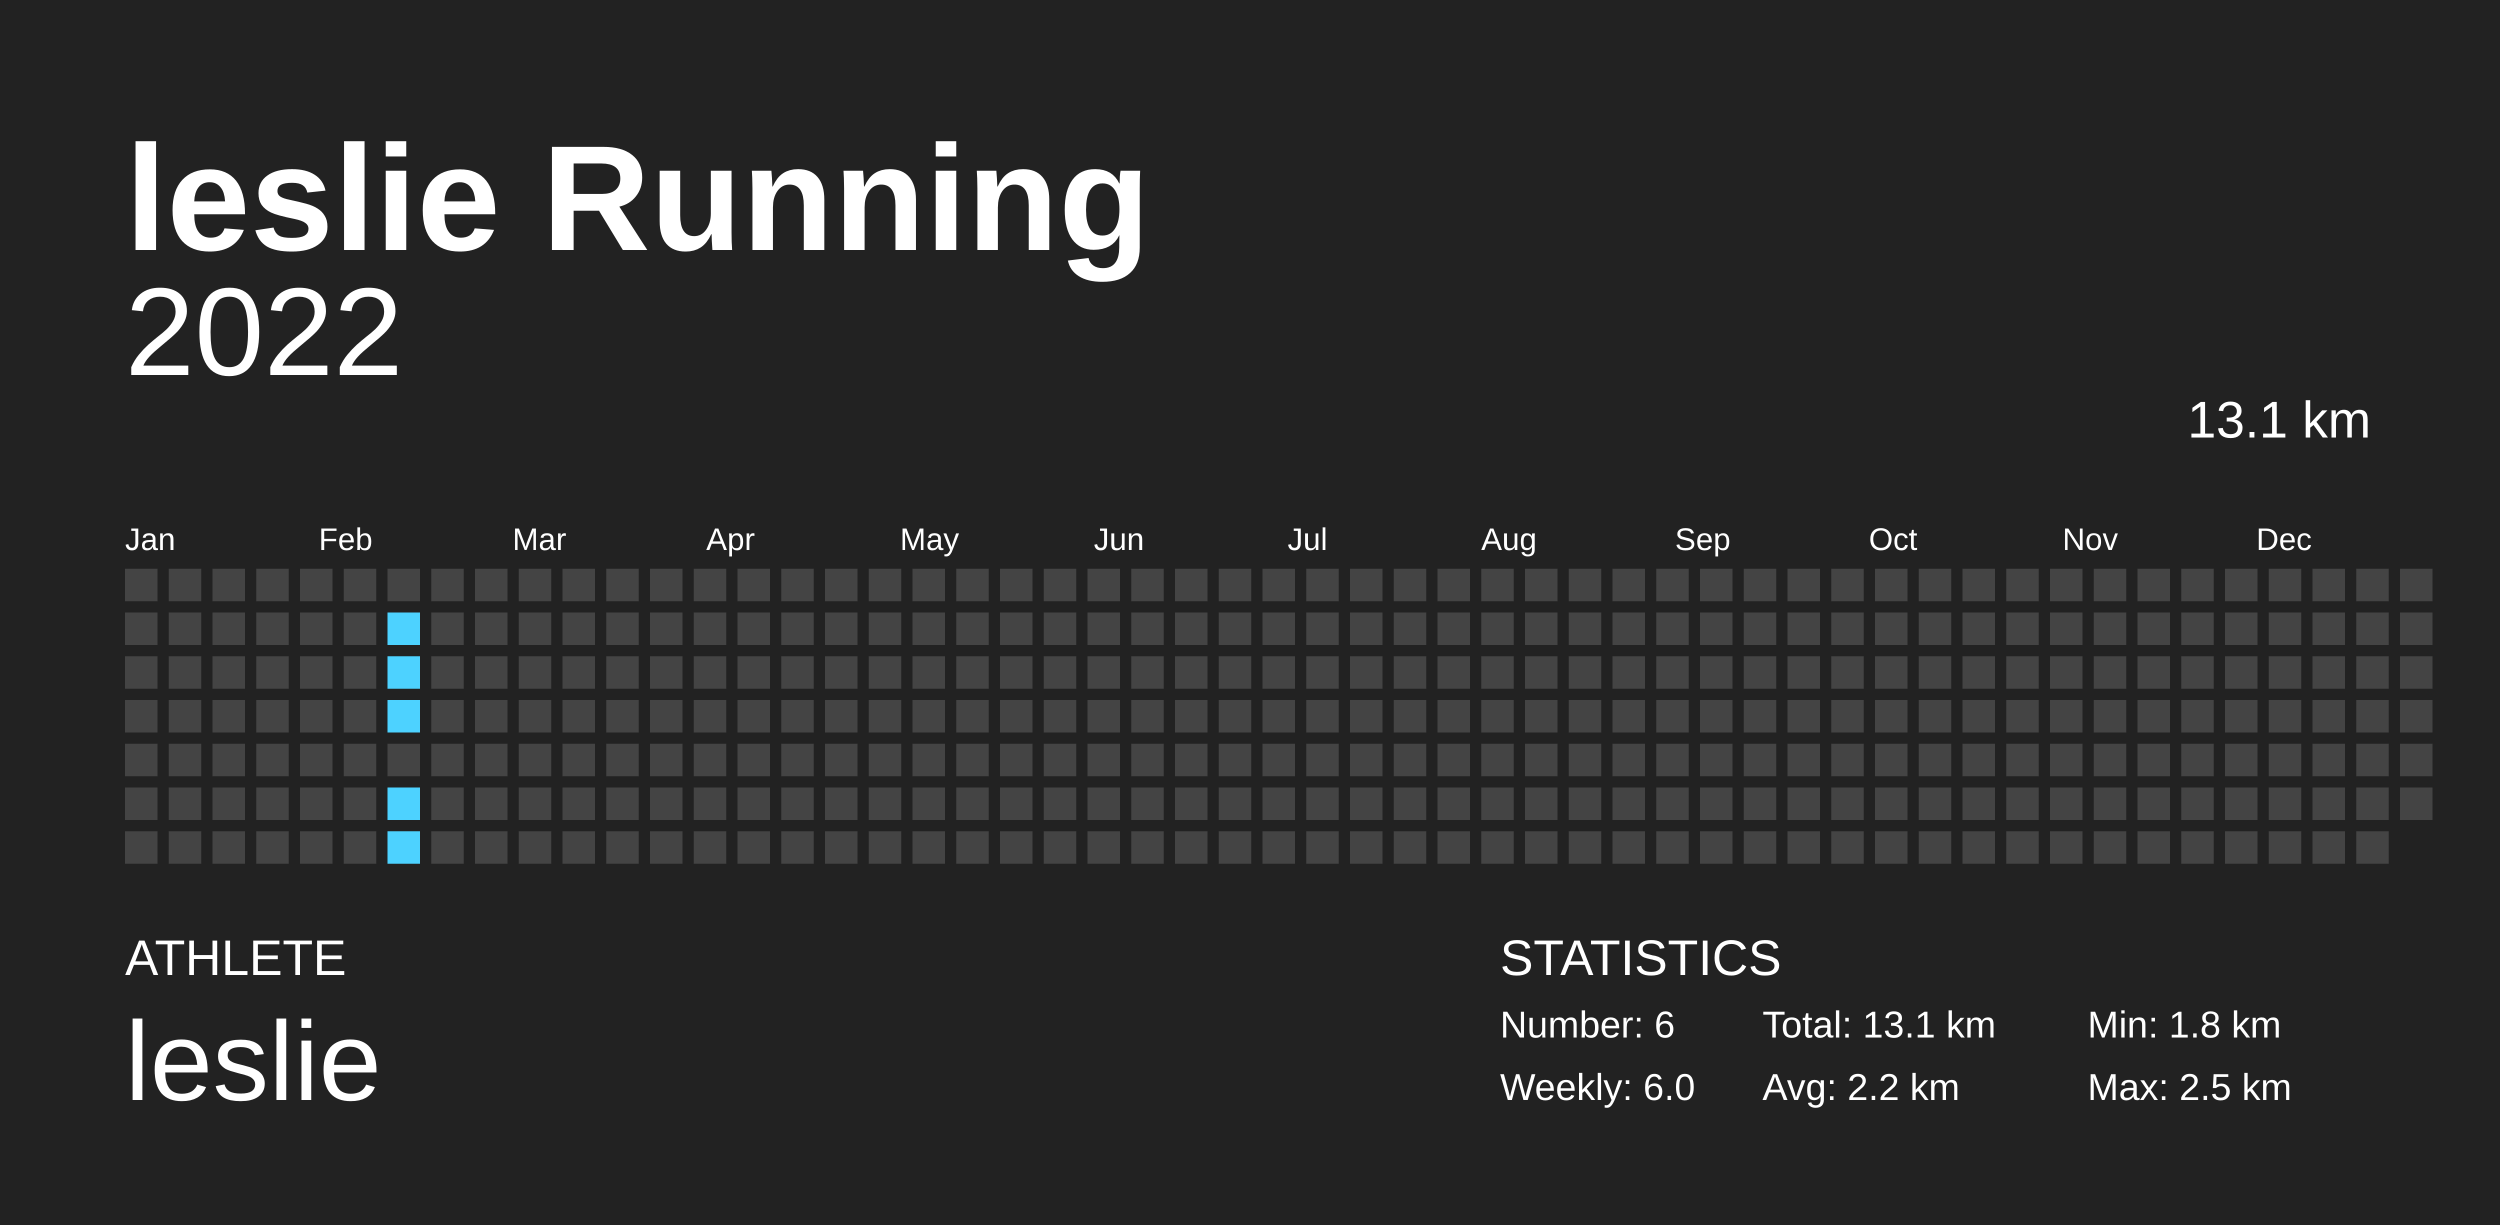
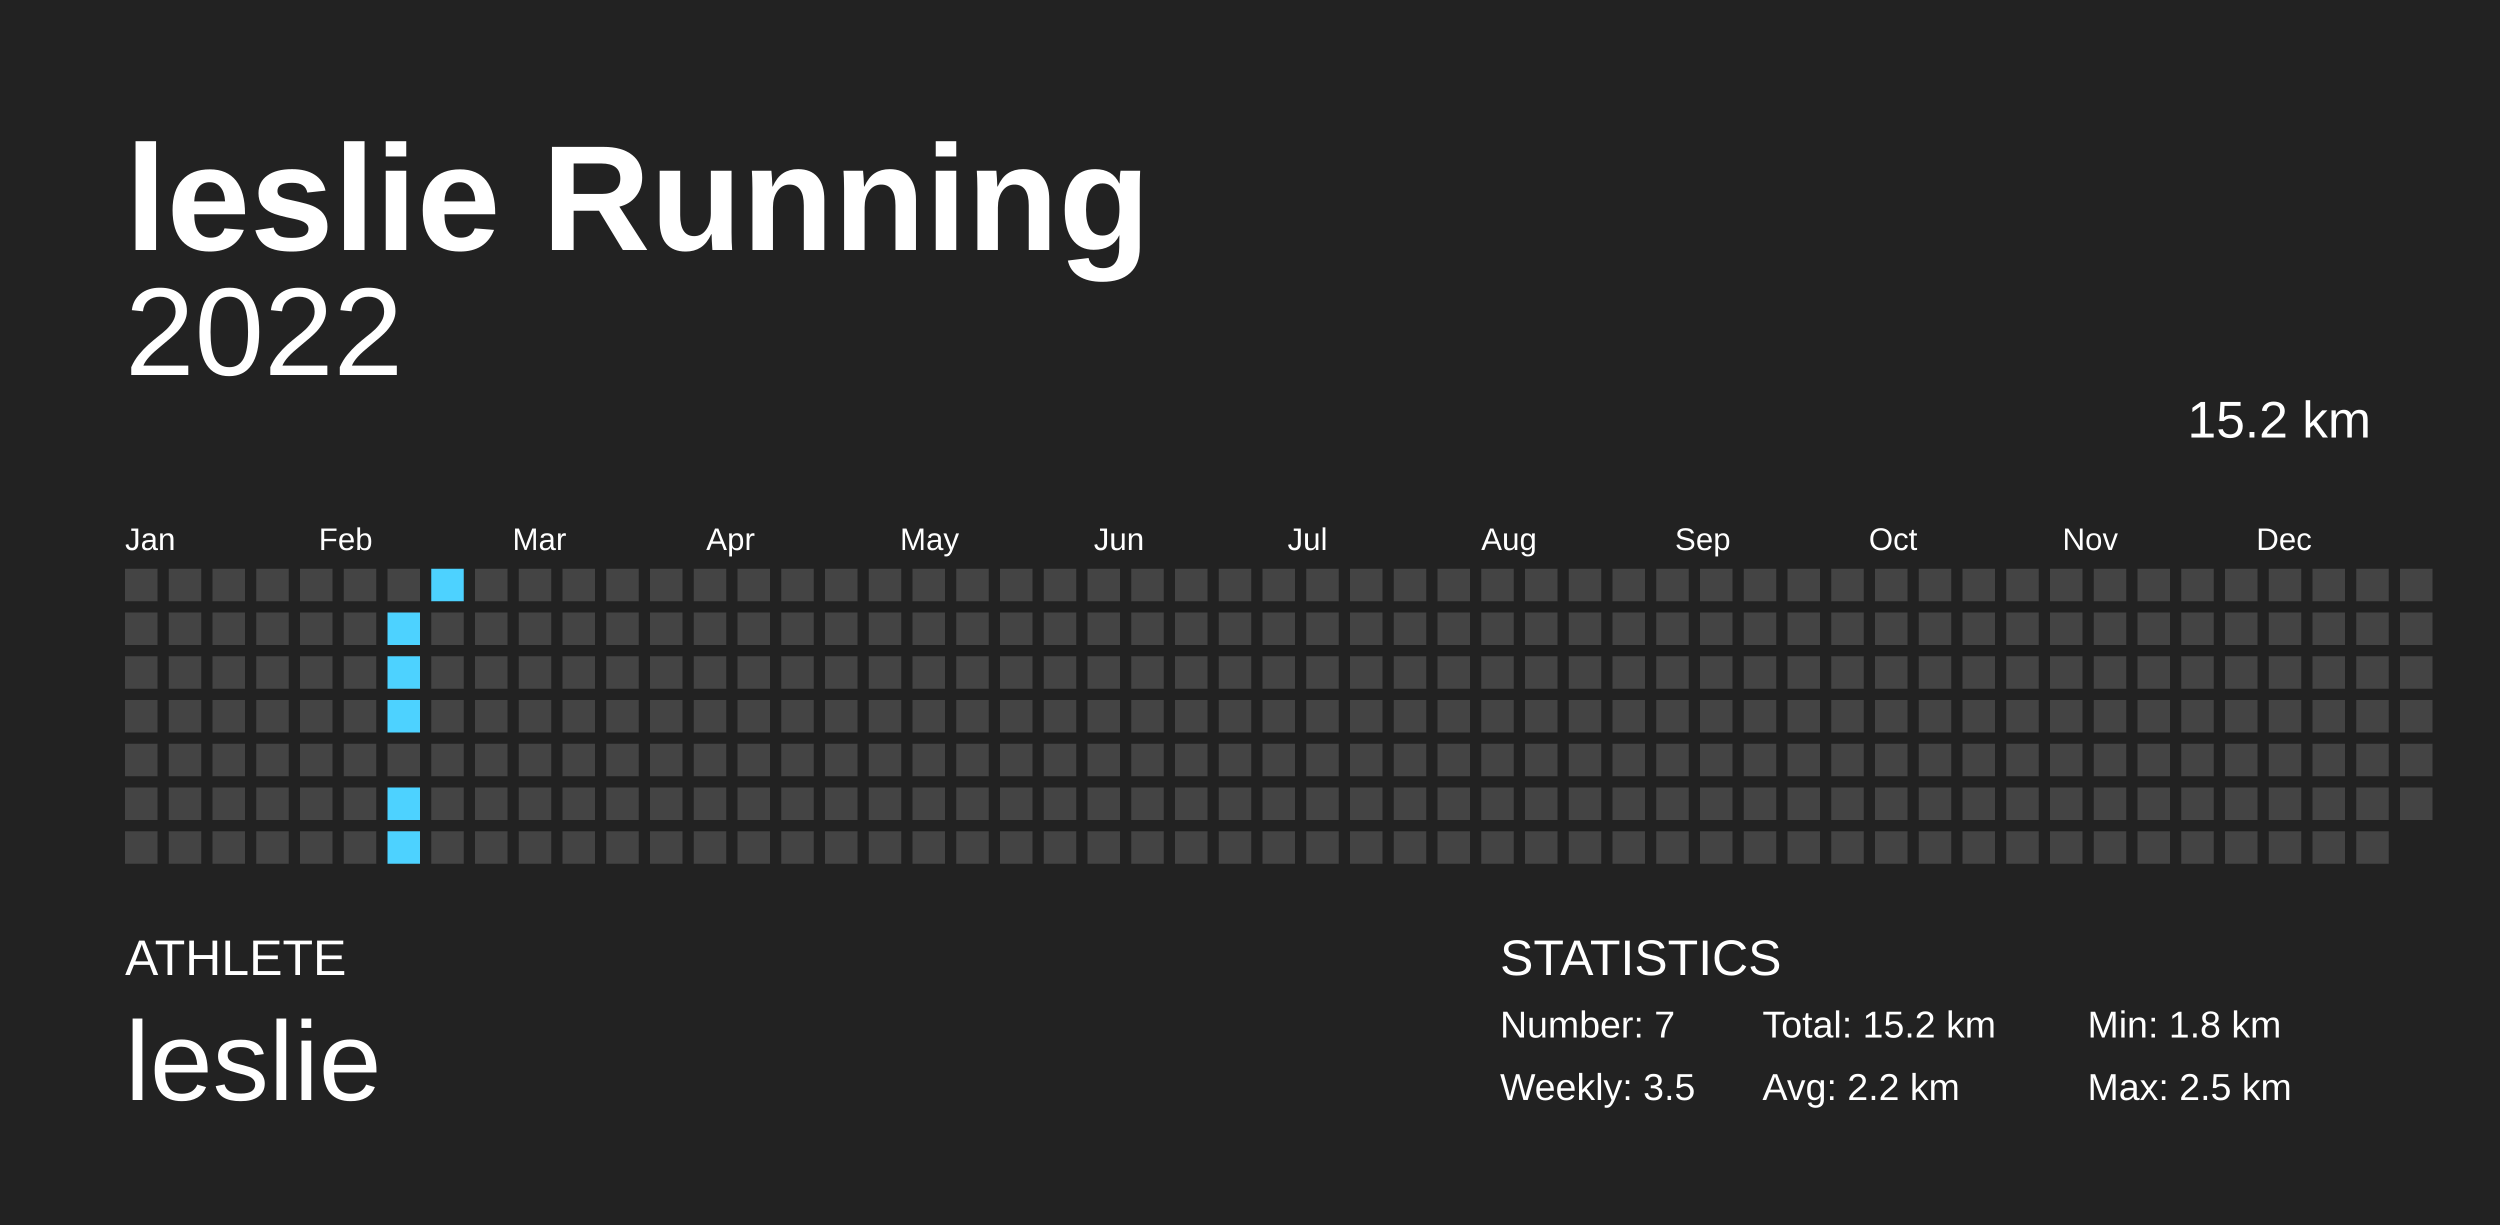
<svg xmlns="http://www.w3.org/2000/svg" baseProfile="full" height="98mm" version="1.1" viewBox="0,0,200,98" width="200mm">
  <defs />
  <rect fill="#222222" height="98" width="200" x="0" y="0" />
  <text fill="#FFFFFF" style="font-size:12px; font-family:Arial; font-weight:bold;" x="10" y="20">leslie Running</text>
  <text fill="#FFFFFF" style="font-size:4px; font-family:Arial" x="10" y="78">ATHLETE</text>
  <text fill="#FFFFFF" style="font-size:9px; font-family:Arial" x="10" y="88">leslie</text>
  <text fill="#FFFFFF" style="font-size:4px; font-family:Arial" x="120" y="78">STATISTICS</text>
-   <text fill="#FFFFFF" style="font-size:3px; font-family:Arial" x="120" y="83">Number: 6</text>
-   <text fill="#FFFFFF" style="font-size:3px; font-family:Arial" x="120" y="88">Weekly: 6.0</text>
-   <text fill="#FFFFFF" style="font-size:3px; font-family:Arial" x="141" y="83">Total: 13.1 km</text>
+   <text fill="#FFFFFF" style="font-size:3px; font-family:Arial" x="120" y="83">Number: 7</text>
+   <text fill="#FFFFFF" style="font-size:3px; font-family:Arial" x="120" y="88">Weekly: 3.5</text>
+   <text fill="#FFFFFF" style="font-size:3px; font-family:Arial" x="141" y="83">Total: 15.2 km</text>
  <text fill="#FFFFFF" style="font-size:3px; font-family:Arial" x="141" y="88">Avg: 2.2 km</text>
  <text fill="#FFFFFF" style="font-size:3px; font-family:Arial" x="167" y="83">Min: 1.8 km</text>
  <text fill="#FFFFFF" style="font-size:3px; font-family:Arial" x="167" y="88">Max: 2.5 km</text>
  <text alignment-baseline="hanging" fill="#FFFFFF" style="font-size:10.0px; font-family:Arial;" x="10" y="30">2022</text>
-   <text alignment-baseline="hanging" fill="#FFFFFF" style="font-size:4.125px; font-family:Arial;" x="175" y="35">13.1 km</text>
+   <text alignment-baseline="hanging" fill="#FFFFFF" style="font-size:4.125px; font-family:Arial;" x="175" y="35">15.2 km</text>
  <text fill="#FFFFFF" style="font-size:2.5px; font-family:Arial" x="10.0" y="44">Jan</text>
  <text fill="#FFFFFF" style="font-size:2.5px; font-family:Arial" x="25.5" y="44">Feb</text>
  <text fill="#FFFFFF" style="font-size:2.5px; font-family:Arial" x="41.0" y="44">Mar</text>
  <text fill="#FFFFFF" style="font-size:2.5px; font-family:Arial" x="56.5" y="44">Apr</text>
  <text fill="#FFFFFF" style="font-size:2.5px; font-family:Arial" x="72.0" y="44">May</text>
  <text fill="#FFFFFF" style="font-size:2.5px; font-family:Arial" x="87.5" y="44">Jun</text>
  <text fill="#FFFFFF" style="font-size:2.5px; font-family:Arial" x="103.0" y="44">Jul</text>
  <text fill="#FFFFFF" style="font-size:2.5px; font-family:Arial" x="118.5" y="44">Aug</text>
  <text fill="#FFFFFF" style="font-size:2.5px; font-family:Arial" x="134.0" y="44">Sep</text>
  <text fill="#FFFFFF" style="font-size:2.5px; font-family:Arial" x="149.5" y="44">Oct</text>
  <text fill="#FFFFFF" style="font-size:2.5px; font-family:Arial" x="165.0" y="44">Nov</text>
  <text fill="#FFFFFF" style="font-size:2.5px; font-family:Arial" x="180.5" y="44">Dec</text>
  <rect fill="#444444" height="2.6" width="2.6" x="10.0" y="45.5" />
  <rect fill="#444444" height="2.6" width="2.6" x="10.0" y="49.0" />
  <rect fill="#444444" height="2.6" width="2.6" x="10.0" y="52.5" />
  <rect fill="#444444" height="2.6" width="2.6" x="10.0" y="56.0" />
  <rect fill="#444444" height="2.6" width="2.6" x="10.0" y="59.5" />
  <rect fill="#444444" height="2.6" width="2.6" x="10.0" y="63.0" />
  <rect fill="#444444" height="2.6" width="2.6" x="10.0" y="66.5" />
  <rect fill="#444444" height="2.6" width="2.6" x="13.5" y="45.5" />
  <rect fill="#444444" height="2.6" width="2.6" x="13.5" y="49.0" />
  <rect fill="#444444" height="2.6" width="2.6" x="13.5" y="52.5" />
  <rect fill="#444444" height="2.6" width="2.6" x="13.5" y="56.0" />
  <rect fill="#444444" height="2.6" width="2.6" x="13.5" y="59.5" />
  <rect fill="#444444" height="2.6" width="2.6" x="13.5" y="63.0" />
  <rect fill="#444444" height="2.6" width="2.6" x="13.5" y="66.5" />
  <rect fill="#444444" height="2.6" width="2.6" x="17.0" y="45.5" />
  <rect fill="#444444" height="2.6" width="2.6" x="17.0" y="49.0" />
  <rect fill="#444444" height="2.6" width="2.6" x="17.0" y="52.5" />
  <rect fill="#444444" height="2.6" width="2.6" x="17.0" y="56.0" />
  <rect fill="#444444" height="2.6" width="2.6" x="17.0" y="59.5" />
  <rect fill="#444444" height="2.6" width="2.6" x="17.0" y="63.0" />
  <rect fill="#444444" height="2.6" width="2.6" x="17.0" y="66.5" />
  <rect fill="#444444" height="2.6" width="2.6" x="20.5" y="45.5" />
  <rect fill="#444444" height="2.6" width="2.6" x="20.5" y="49.0" />
  <rect fill="#444444" height="2.6" width="2.6" x="20.5" y="52.5" />
  <rect fill="#444444" height="2.6" width="2.6" x="20.5" y="56.0" />
  <rect fill="#444444" height="2.6" width="2.6" x="20.5" y="59.5" />
  <rect fill="#444444" height="2.6" width="2.6" x="20.5" y="63.0" />
  <rect fill="#444444" height="2.6" width="2.6" x="20.5" y="66.5" />
  <rect fill="#444444" height="2.6" width="2.6" x="24.0" y="45.5" />
  <rect fill="#444444" height="2.6" width="2.6" x="24.0" y="49.0" />
  <rect fill="#444444" height="2.6" width="2.6" x="24.0" y="52.5" />
  <rect fill="#444444" height="2.6" width="2.6" x="24.0" y="56.0" />
  <rect fill="#444444" height="2.6" width="2.6" x="24.0" y="59.5" />
  <rect fill="#444444" height="2.6" width="2.6" x="24.0" y="63.0" />
  <rect fill="#444444" height="2.6" width="2.6" x="24.0" y="66.5" />
  <rect fill="#444444" height="2.6" width="2.6" x="27.5" y="45.5" />
  <rect fill="#444444" height="2.6" width="2.6" x="27.5" y="49.0" />
  <rect fill="#444444" height="2.6" width="2.6" x="27.5" y="52.5" />
  <rect fill="#444444" height="2.6" width="2.6" x="27.5" y="56.0" />
  <rect fill="#444444" height="2.6" width="2.6" x="27.5" y="59.5" />
  <rect fill="#444444" height="2.6" width="2.6" x="27.5" y="63.0" />
  <rect fill="#444444" height="2.6" width="2.6" x="27.5" y="66.5" />
  <rect fill="#444444" height="2.6" width="2.6" x="31.0" y="45.5" />
  <rect fill="#4dd2ff" height="2.6" width="2.6" x="31.0" y="49.0" />
  <rect fill="#4dd2ff" height="2.6" width="2.6" x="31.0" y="52.5" />
  <rect fill="#4dd2ff" height="2.6" width="2.6" x="31.0" y="56.0" />
  <rect fill="#444444" height="2.6" width="2.6" x="31.0" y="59.5" />
  <rect fill="#4dd2ff" height="2.6" width="2.6" x="31.0" y="63.0" />
  <rect fill="#4dd2ff" height="2.6" width="2.6" x="31.0" y="66.5" />
-   <rect fill="#444444" height="2.6" width="2.6" x="34.5" y="45.5" />
+   <rect fill="#4dd2ff" height="2.6" width="2.6" x="34.5" y="45.5" />
  <rect fill="#444444" height="2.6" width="2.6" x="34.5" y="49.0" />
  <rect fill="#444444" height="2.6" width="2.6" x="34.5" y="52.5" />
  <rect fill="#444444" height="2.6" width="2.6" x="34.5" y="56.0" />
  <rect fill="#444444" height="2.6" width="2.6" x="34.5" y="59.5" />
  <rect fill="#444444" height="2.6" width="2.6" x="34.5" y="63.0" />
  <rect fill="#444444" height="2.6" width="2.6" x="34.5" y="66.5" />
  <rect fill="#444444" height="2.6" width="2.6" x="38.0" y="45.5" />
  <rect fill="#444444" height="2.6" width="2.6" x="38.0" y="49.0" />
  <rect fill="#444444" height="2.6" width="2.6" x="38.0" y="52.5" />
  <rect fill="#444444" height="2.6" width="2.6" x="38.0" y="56.0" />
  <rect fill="#444444" height="2.6" width="2.6" x="38.0" y="59.5" />
  <rect fill="#444444" height="2.6" width="2.6" x="38.0" y="63.0" />
  <rect fill="#444444" height="2.6" width="2.6" x="38.0" y="66.5" />
  <rect fill="#444444" height="2.6" width="2.6" x="41.5" y="45.5" />
  <rect fill="#444444" height="2.6" width="2.6" x="41.5" y="49.0" />
  <rect fill="#444444" height="2.6" width="2.6" x="41.5" y="52.5" />
  <rect fill="#444444" height="2.6" width="2.6" x="41.5" y="56.0" />
  <rect fill="#444444" height="2.6" width="2.6" x="41.5" y="59.5" />
  <rect fill="#444444" height="2.6" width="2.6" x="41.5" y="63.0" />
  <rect fill="#444444" height="2.6" width="2.6" x="41.5" y="66.5" />
  <rect fill="#444444" height="2.6" width="2.6" x="45.0" y="45.5" />
  <rect fill="#444444" height="2.6" width="2.6" x="45.0" y="49.0" />
  <rect fill="#444444" height="2.6" width="2.6" x="45.0" y="52.5" />
  <rect fill="#444444" height="2.6" width="2.6" x="45.0" y="56.0" />
  <rect fill="#444444" height="2.6" width="2.6" x="45.0" y="59.5" />
  <rect fill="#444444" height="2.6" width="2.6" x="45.0" y="63.0" />
  <rect fill="#444444" height="2.6" width="2.6" x="45.0" y="66.5" />
  <rect fill="#444444" height="2.6" width="2.6" x="48.5" y="45.5" />
  <rect fill="#444444" height="2.6" width="2.6" x="48.5" y="49.0" />
  <rect fill="#444444" height="2.6" width="2.6" x="48.5" y="52.5" />
  <rect fill="#444444" height="2.6" width="2.6" x="48.5" y="56.0" />
  <rect fill="#444444" height="2.6" width="2.6" x="48.5" y="59.5" />
  <rect fill="#444444" height="2.6" width="2.6" x="48.5" y="63.0" />
  <rect fill="#444444" height="2.6" width="2.6" x="48.5" y="66.5" />
  <rect fill="#444444" height="2.6" width="2.6" x="52.0" y="45.5" />
  <rect fill="#444444" height="2.6" width="2.6" x="52.0" y="49.0" />
  <rect fill="#444444" height="2.6" width="2.6" x="52.0" y="52.5" />
  <rect fill="#444444" height="2.6" width="2.6" x="52.0" y="56.0" />
  <rect fill="#444444" height="2.6" width="2.6" x="52.0" y="59.5" />
  <rect fill="#444444" height="2.6" width="2.6" x="52.0" y="63.0" />
  <rect fill="#444444" height="2.6" width="2.6" x="52.0" y="66.5" />
  <rect fill="#444444" height="2.6" width="2.6" x="55.5" y="45.5" />
  <rect fill="#444444" height="2.6" width="2.6" x="55.5" y="49.0" />
  <rect fill="#444444" height="2.6" width="2.6" x="55.5" y="52.5" />
  <rect fill="#444444" height="2.6" width="2.6" x="55.5" y="56.0" />
  <rect fill="#444444" height="2.6" width="2.6" x="55.5" y="59.5" />
  <rect fill="#444444" height="2.6" width="2.6" x="55.5" y="63.0" />
  <rect fill="#444444" height="2.6" width="2.6" x="55.5" y="66.5" />
  <rect fill="#444444" height="2.6" width="2.6" x="59.0" y="45.5" />
  <rect fill="#444444" height="2.6" width="2.6" x="59.0" y="49.0" />
  <rect fill="#444444" height="2.6" width="2.6" x="59.0" y="52.5" />
  <rect fill="#444444" height="2.6" width="2.6" x="59.0" y="56.0" />
  <rect fill="#444444" height="2.6" width="2.6" x="59.0" y="59.5" />
  <rect fill="#444444" height="2.6" width="2.6" x="59.0" y="63.0" />
  <rect fill="#444444" height="2.6" width="2.6" x="59.0" y="66.5" />
  <rect fill="#444444" height="2.6" width="2.6" x="62.5" y="45.5" />
  <rect fill="#444444" height="2.6" width="2.6" x="62.5" y="49.0" />
  <rect fill="#444444" height="2.6" width="2.6" x="62.5" y="52.5" />
  <rect fill="#444444" height="2.6" width="2.6" x="62.5" y="56.0" />
  <rect fill="#444444" height="2.6" width="2.6" x="62.5" y="59.5" />
  <rect fill="#444444" height="2.6" width="2.6" x="62.5" y="63.0" />
  <rect fill="#444444" height="2.6" width="2.6" x="62.5" y="66.5" />
  <rect fill="#444444" height="2.6" width="2.6" x="66.0" y="45.5" />
  <rect fill="#444444" height="2.6" width="2.6" x="66.0" y="49.0" />
  <rect fill="#444444" height="2.6" width="2.6" x="66.0" y="52.5" />
  <rect fill="#444444" height="2.6" width="2.6" x="66.0" y="56.0" />
  <rect fill="#444444" height="2.6" width="2.6" x="66.0" y="59.5" />
  <rect fill="#444444" height="2.6" width="2.6" x="66.0" y="63.0" />
  <rect fill="#444444" height="2.6" width="2.6" x="66.0" y="66.5" />
  <rect fill="#444444" height="2.6" width="2.6" x="69.5" y="45.5" />
  <rect fill="#444444" height="2.6" width="2.6" x="69.5" y="49.0" />
  <rect fill="#444444" height="2.6" width="2.6" x="69.5" y="52.5" />
  <rect fill="#444444" height="2.6" width="2.6" x="69.5" y="56.0" />
  <rect fill="#444444" height="2.6" width="2.6" x="69.5" y="59.5" />
  <rect fill="#444444" height="2.6" width="2.6" x="69.5" y="63.0" />
  <rect fill="#444444" height="2.6" width="2.6" x="69.5" y="66.5" />
  <rect fill="#444444" height="2.6" width="2.6" x="73.0" y="45.5" />
  <rect fill="#444444" height="2.6" width="2.6" x="73.0" y="49.0" />
  <rect fill="#444444" height="2.6" width="2.6" x="73.0" y="52.5" />
  <rect fill="#444444" height="2.6" width="2.6" x="73.0" y="56.0" />
  <rect fill="#444444" height="2.6" width="2.6" x="73.0" y="59.5" />
  <rect fill="#444444" height="2.6" width="2.6" x="73.0" y="63.0" />
  <rect fill="#444444" height="2.6" width="2.6" x="73.0" y="66.5" />
  <rect fill="#444444" height="2.6" width="2.6" x="76.5" y="45.5" />
  <rect fill="#444444" height="2.6" width="2.6" x="76.5" y="49.0" />
  <rect fill="#444444" height="2.6" width="2.6" x="76.5" y="52.5" />
  <rect fill="#444444" height="2.6" width="2.6" x="76.5" y="56.0" />
  <rect fill="#444444" height="2.6" width="2.6" x="76.5" y="59.5" />
  <rect fill="#444444" height="2.6" width="2.6" x="76.5" y="63.0" />
  <rect fill="#444444" height="2.6" width="2.6" x="76.5" y="66.5" />
  <rect fill="#444444" height="2.6" width="2.6" x="80.0" y="45.5" />
  <rect fill="#444444" height="2.6" width="2.6" x="80.0" y="49.0" />
  <rect fill="#444444" height="2.6" width="2.6" x="80.0" y="52.5" />
  <rect fill="#444444" height="2.6" width="2.6" x="80.0" y="56.0" />
  <rect fill="#444444" height="2.6" width="2.6" x="80.0" y="59.5" />
  <rect fill="#444444" height="2.6" width="2.6" x="80.0" y="63.0" />
  <rect fill="#444444" height="2.6" width="2.6" x="80.0" y="66.5" />
  <rect fill="#444444" height="2.6" width="2.6" x="83.5" y="45.5" />
  <rect fill="#444444" height="2.6" width="2.6" x="83.5" y="49.0" />
  <rect fill="#444444" height="2.6" width="2.6" x="83.5" y="52.5" />
  <rect fill="#444444" height="2.6" width="2.6" x="83.5" y="56.0" />
  <rect fill="#444444" height="2.6" width="2.6" x="83.5" y="59.5" />
  <rect fill="#444444" height="2.6" width="2.6" x="83.5" y="63.0" />
  <rect fill="#444444" height="2.6" width="2.6" x="83.5" y="66.5" />
  <rect fill="#444444" height="2.6" width="2.6" x="87.0" y="45.5" />
  <rect fill="#444444" height="2.6" width="2.6" x="87.0" y="49.0" />
  <rect fill="#444444" height="2.6" width="2.6" x="87.0" y="52.5" />
  <rect fill="#444444" height="2.6" width="2.6" x="87.0" y="56.0" />
  <rect fill="#444444" height="2.6" width="2.6" x="87.0" y="59.5" />
  <rect fill="#444444" height="2.6" width="2.6" x="87.0" y="63.0" />
  <rect fill="#444444" height="2.6" width="2.6" x="87.0" y="66.5" />
  <rect fill="#444444" height="2.6" width="2.6" x="90.5" y="45.5" />
  <rect fill="#444444" height="2.6" width="2.6" x="90.5" y="49.0" />
  <rect fill="#444444" height="2.6" width="2.6" x="90.5" y="52.5" />
  <rect fill="#444444" height="2.6" width="2.6" x="90.5" y="56.0" />
  <rect fill="#444444" height="2.6" width="2.6" x="90.5" y="59.5" />
  <rect fill="#444444" height="2.6" width="2.6" x="90.5" y="63.0" />
  <rect fill="#444444" height="2.6" width="2.6" x="90.5" y="66.5" />
  <rect fill="#444444" height="2.6" width="2.6" x="94.0" y="45.5" />
  <rect fill="#444444" height="2.6" width="2.6" x="94.0" y="49.0" />
  <rect fill="#444444" height="2.6" width="2.6" x="94.0" y="52.5" />
  <rect fill="#444444" height="2.6" width="2.6" x="94.0" y="56.0" />
  <rect fill="#444444" height="2.6" width="2.6" x="94.0" y="59.5" />
  <rect fill="#444444" height="2.6" width="2.6" x="94.0" y="63.0" />
  <rect fill="#444444" height="2.6" width="2.6" x="94.0" y="66.5" />
  <rect fill="#444444" height="2.6" width="2.6" x="97.5" y="45.5" />
  <rect fill="#444444" height="2.6" width="2.6" x="97.5" y="49.0" />
  <rect fill="#444444" height="2.6" width="2.6" x="97.5" y="52.5" />
  <rect fill="#444444" height="2.6" width="2.6" x="97.5" y="56.0" />
  <rect fill="#444444" height="2.6" width="2.6" x="97.5" y="59.5" />
  <rect fill="#444444" height="2.6" width="2.6" x="97.5" y="63.0" />
  <rect fill="#444444" height="2.6" width="2.6" x="97.5" y="66.5" />
  <rect fill="#444444" height="2.6" width="2.6" x="101.0" y="45.5" />
  <rect fill="#444444" height="2.6" width="2.6" x="101.0" y="49.0" />
  <rect fill="#444444" height="2.6" width="2.6" x="101.0" y="52.5" />
  <rect fill="#444444" height="2.6" width="2.6" x="101.0" y="56.0" />
  <rect fill="#444444" height="2.6" width="2.6" x="101.0" y="59.5" />
  <rect fill="#444444" height="2.6" width="2.6" x="101.0" y="63.0" />
  <rect fill="#444444" height="2.6" width="2.6" x="101.0" y="66.5" />
  <rect fill="#444444" height="2.6" width="2.6" x="104.5" y="45.5" />
  <rect fill="#444444" height="2.6" width="2.6" x="104.5" y="49.0" />
  <rect fill="#444444" height="2.6" width="2.6" x="104.5" y="52.5" />
  <rect fill="#444444" height="2.6" width="2.6" x="104.5" y="56.0" />
  <rect fill="#444444" height="2.6" width="2.6" x="104.5" y="59.5" />
  <rect fill="#444444" height="2.6" width="2.6" x="104.5" y="63.0" />
  <rect fill="#444444" height="2.6" width="2.6" x="104.5" y="66.5" />
  <rect fill="#444444" height="2.6" width="2.6" x="108.0" y="45.5" />
  <rect fill="#444444" height="2.6" width="2.6" x="108.0" y="49.0" />
  <rect fill="#444444" height="2.6" width="2.6" x="108.0" y="52.5" />
  <rect fill="#444444" height="2.6" width="2.6" x="108.0" y="56.0" />
  <rect fill="#444444" height="2.6" width="2.6" x="108.0" y="59.5" />
  <rect fill="#444444" height="2.6" width="2.6" x="108.0" y="63.0" />
  <rect fill="#444444" height="2.6" width="2.6" x="108.0" y="66.5" />
  <rect fill="#444444" height="2.6" width="2.6" x="111.5" y="45.5" />
  <rect fill="#444444" height="2.6" width="2.6" x="111.5" y="49.0" />
  <rect fill="#444444" height="2.6" width="2.6" x="111.5" y="52.5" />
  <rect fill="#444444" height="2.6" width="2.6" x="111.5" y="56.0" />
  <rect fill="#444444" height="2.6" width="2.6" x="111.5" y="59.5" />
  <rect fill="#444444" height="2.6" width="2.6" x="111.5" y="63.0" />
  <rect fill="#444444" height="2.6" width="2.6" x="111.5" y="66.5" />
  <rect fill="#444444" height="2.6" width="2.6" x="115.0" y="45.5" />
  <rect fill="#444444" height="2.6" width="2.6" x="115.0" y="49.0" />
  <rect fill="#444444" height="2.6" width="2.6" x="115.0" y="52.5" />
  <rect fill="#444444" height="2.6" width="2.6" x="115.0" y="56.0" />
  <rect fill="#444444" height="2.6" width="2.6" x="115.0" y="59.5" />
  <rect fill="#444444" height="2.6" width="2.6" x="115.0" y="63.0" />
  <rect fill="#444444" height="2.6" width="2.6" x="115.0" y="66.5" />
  <rect fill="#444444" height="2.6" width="2.6" x="118.5" y="45.5" />
  <rect fill="#444444" height="2.6" width="2.6" x="118.5" y="49.0" />
  <rect fill="#444444" height="2.6" width="2.6" x="118.5" y="52.5" />
  <rect fill="#444444" height="2.6" width="2.6" x="118.5" y="56.0" />
  <rect fill="#444444" height="2.6" width="2.6" x="118.5" y="59.5" />
  <rect fill="#444444" height="2.6" width="2.6" x="118.5" y="63.0" />
  <rect fill="#444444" height="2.6" width="2.6" x="118.5" y="66.5" />
  <rect fill="#444444" height="2.6" width="2.6" x="122.0" y="45.5" />
  <rect fill="#444444" height="2.6" width="2.6" x="122.0" y="49.0" />
  <rect fill="#444444" height="2.6" width="2.6" x="122.0" y="52.5" />
  <rect fill="#444444" height="2.6" width="2.6" x="122.0" y="56.0" />
  <rect fill="#444444" height="2.6" width="2.6" x="122.0" y="59.5" />
  <rect fill="#444444" height="2.6" width="2.6" x="122.0" y="63.0" />
  <rect fill="#444444" height="2.6" width="2.6" x="122.0" y="66.5" />
  <rect fill="#444444" height="2.6" width="2.6" x="125.5" y="45.5" />
  <rect fill="#444444" height="2.6" width="2.6" x="125.5" y="49.0" />
  <rect fill="#444444" height="2.6" width="2.6" x="125.5" y="52.5" />
  <rect fill="#444444" height="2.6" width="2.6" x="125.5" y="56.0" />
  <rect fill="#444444" height="2.6" width="2.6" x="125.5" y="59.5" />
  <rect fill="#444444" height="2.6" width="2.6" x="125.5" y="63.0" />
  <rect fill="#444444" height="2.6" width="2.6" x="125.5" y="66.5" />
  <rect fill="#444444" height="2.6" width="2.6" x="129.0" y="45.5" />
  <rect fill="#444444" height="2.6" width="2.6" x="129.0" y="49.0" />
  <rect fill="#444444" height="2.6" width="2.6" x="129.0" y="52.5" />
  <rect fill="#444444" height="2.6" width="2.6" x="129.0" y="56.0" />
  <rect fill="#444444" height="2.6" width="2.6" x="129.0" y="59.5" />
  <rect fill="#444444" height="2.6" width="2.6" x="129.0" y="63.0" />
  <rect fill="#444444" height="2.6" width="2.6" x="129.0" y="66.5" />
  <rect fill="#444444" height="2.6" width="2.6" x="132.5" y="45.5" />
  <rect fill="#444444" height="2.6" width="2.6" x="132.5" y="49.0" />
  <rect fill="#444444" height="2.6" width="2.6" x="132.5" y="52.5" />
  <rect fill="#444444" height="2.6" width="2.6" x="132.5" y="56.0" />
  <rect fill="#444444" height="2.6" width="2.6" x="132.5" y="59.5" />
  <rect fill="#444444" height="2.6" width="2.6" x="132.5" y="63.0" />
  <rect fill="#444444" height="2.6" width="2.6" x="132.5" y="66.5" />
  <rect fill="#444444" height="2.6" width="2.6" x="136.0" y="45.5" />
  <rect fill="#444444" height="2.6" width="2.6" x="136.0" y="49.0" />
  <rect fill="#444444" height="2.6" width="2.6" x="136.0" y="52.5" />
  <rect fill="#444444" height="2.6" width="2.6" x="136.0" y="56.0" />
  <rect fill="#444444" height="2.6" width="2.6" x="136.0" y="59.5" />
  <rect fill="#444444" height="2.6" width="2.6" x="136.0" y="63.0" />
  <rect fill="#444444" height="2.6" width="2.6" x="136.0" y="66.5" />
  <rect fill="#444444" height="2.6" width="2.6" x="139.5" y="45.5" />
  <rect fill="#444444" height="2.6" width="2.6" x="139.5" y="49.0" />
  <rect fill="#444444" height="2.6" width="2.6" x="139.5" y="52.5" />
  <rect fill="#444444" height="2.6" width="2.6" x="139.5" y="56.0" />
  <rect fill="#444444" height="2.6" width="2.6" x="139.5" y="59.5" />
  <rect fill="#444444" height="2.6" width="2.6" x="139.5" y="63.0" />
  <rect fill="#444444" height="2.6" width="2.6" x="139.5" y="66.5" />
  <rect fill="#444444" height="2.6" width="2.6" x="143.0" y="45.5" />
  <rect fill="#444444" height="2.6" width="2.6" x="143.0" y="49.0" />
  <rect fill="#444444" height="2.6" width="2.6" x="143.0" y="52.5" />
  <rect fill="#444444" height="2.6" width="2.6" x="143.0" y="56.0" />
  <rect fill="#444444" height="2.6" width="2.6" x="143.0" y="59.5" />
  <rect fill="#444444" height="2.6" width="2.6" x="143.0" y="63.0" />
  <rect fill="#444444" height="2.6" width="2.6" x="143.0" y="66.5" />
  <rect fill="#444444" height="2.6" width="2.6" x="146.5" y="45.5" />
  <rect fill="#444444" height="2.6" width="2.6" x="146.5" y="49.0" />
  <rect fill="#444444" height="2.6" width="2.6" x="146.5" y="52.5" />
  <rect fill="#444444" height="2.6" width="2.6" x="146.5" y="56.0" />
  <rect fill="#444444" height="2.6" width="2.6" x="146.5" y="59.5" />
  <rect fill="#444444" height="2.6" width="2.6" x="146.5" y="63.0" />
  <rect fill="#444444" height="2.6" width="2.6" x="146.5" y="66.5" />
  <rect fill="#444444" height="2.6" width="2.6" x="150.0" y="45.5" />
  <rect fill="#444444" height="2.6" width="2.6" x="150.0" y="49.0" />
  <rect fill="#444444" height="2.6" width="2.6" x="150.0" y="52.5" />
  <rect fill="#444444" height="2.6" width="2.6" x="150.0" y="56.0" />
  <rect fill="#444444" height="2.6" width="2.6" x="150.0" y="59.5" />
  <rect fill="#444444" height="2.6" width="2.6" x="150.0" y="63.0" />
  <rect fill="#444444" height="2.6" width="2.6" x="150.0" y="66.5" />
  <rect fill="#444444" height="2.6" width="2.6" x="153.5" y="45.5" />
  <rect fill="#444444" height="2.6" width="2.6" x="153.5" y="49.0" />
  <rect fill="#444444" height="2.6" width="2.6" x="153.5" y="52.5" />
  <rect fill="#444444" height="2.6" width="2.6" x="153.5" y="56.0" />
  <rect fill="#444444" height="2.6" width="2.6" x="153.5" y="59.5" />
  <rect fill="#444444" height="2.6" width="2.6" x="153.5" y="63.0" />
  <rect fill="#444444" height="2.6" width="2.6" x="153.5" y="66.5" />
  <rect fill="#444444" height="2.6" width="2.6" x="157.0" y="45.5" />
  <rect fill="#444444" height="2.6" width="2.6" x="157.0" y="49.0" />
  <rect fill="#444444" height="2.6" width="2.6" x="157.0" y="52.5" />
  <rect fill="#444444" height="2.6" width="2.6" x="157.0" y="56.0" />
  <rect fill="#444444" height="2.6" width="2.6" x="157.0" y="59.5" />
  <rect fill="#444444" height="2.6" width="2.6" x="157.0" y="63.0" />
  <rect fill="#444444" height="2.6" width="2.6" x="157.0" y="66.5" />
  <rect fill="#444444" height="2.6" width="2.6" x="160.5" y="45.5" />
  <rect fill="#444444" height="2.6" width="2.6" x="160.5" y="49.0" />
  <rect fill="#444444" height="2.6" width="2.6" x="160.5" y="52.5" />
  <rect fill="#444444" height="2.6" width="2.6" x="160.5" y="56.0" />
  <rect fill="#444444" height="2.6" width="2.6" x="160.5" y="59.5" />
  <rect fill="#444444" height="2.6" width="2.6" x="160.5" y="63.0" />
  <rect fill="#444444" height="2.6" width="2.6" x="160.5" y="66.5" />
  <rect fill="#444444" height="2.6" width="2.6" x="164.0" y="45.5" />
  <rect fill="#444444" height="2.6" width="2.6" x="164.0" y="49.0" />
  <rect fill="#444444" height="2.6" width="2.6" x="164.0" y="52.5" />
  <rect fill="#444444" height="2.6" width="2.6" x="164.0" y="56.0" />
  <rect fill="#444444" height="2.6" width="2.6" x="164.0" y="59.5" />
  <rect fill="#444444" height="2.6" width="2.6" x="164.0" y="63.0" />
  <rect fill="#444444" height="2.6" width="2.6" x="164.0" y="66.5" />
  <rect fill="#444444" height="2.6" width="2.6" x="167.5" y="45.5" />
  <rect fill="#444444" height="2.6" width="2.6" x="167.5" y="49.0" />
  <rect fill="#444444" height="2.6" width="2.6" x="167.5" y="52.5" />
  <rect fill="#444444" height="2.6" width="2.6" x="167.5" y="56.0" />
  <rect fill="#444444" height="2.6" width="2.6" x="167.5" y="59.5" />
  <rect fill="#444444" height="2.6" width="2.6" x="167.5" y="63.0" />
  <rect fill="#444444" height="2.6" width="2.6" x="167.5" y="66.5" />
  <rect fill="#444444" height="2.6" width="2.6" x="171.0" y="45.5" />
  <rect fill="#444444" height="2.6" width="2.6" x="171.0" y="49.0" />
  <rect fill="#444444" height="2.6" width="2.6" x="171.0" y="52.5" />
  <rect fill="#444444" height="2.6" width="2.6" x="171.0" y="56.0" />
  <rect fill="#444444" height="2.6" width="2.6" x="171.0" y="59.5" />
  <rect fill="#444444" height="2.6" width="2.6" x="171.0" y="63.0" />
  <rect fill="#444444" height="2.6" width="2.6" x="171.0" y="66.5" />
  <rect fill="#444444" height="2.6" width="2.6" x="174.5" y="45.5" />
  <rect fill="#444444" height="2.6" width="2.6" x="174.5" y="49.0" />
  <rect fill="#444444" height="2.6" width="2.6" x="174.5" y="52.5" />
  <rect fill="#444444" height="2.6" width="2.6" x="174.5" y="56.0" />
  <rect fill="#444444" height="2.6" width="2.6" x="174.5" y="59.5" />
  <rect fill="#444444" height="2.6" width="2.6" x="174.5" y="63.0" />
  <rect fill="#444444" height="2.6" width="2.6" x="174.5" y="66.5" />
  <rect fill="#444444" height="2.6" width="2.6" x="178.0" y="45.5" />
  <rect fill="#444444" height="2.6" width="2.6" x="178.0" y="49.0" />
  <rect fill="#444444" height="2.6" width="2.6" x="178.0" y="52.5" />
  <rect fill="#444444" height="2.6" width="2.6" x="178.0" y="56.0" />
  <rect fill="#444444" height="2.6" width="2.6" x="178.0" y="59.5" />
  <rect fill="#444444" height="2.6" width="2.6" x="178.0" y="63.0" />
  <rect fill="#444444" height="2.6" width="2.6" x="178.0" y="66.5" />
  <rect fill="#444444" height="2.6" width="2.6" x="181.5" y="45.5" />
  <rect fill="#444444" height="2.6" width="2.6" x="181.5" y="49.0" />
  <rect fill="#444444" height="2.6" width="2.6" x="181.5" y="52.5" />
  <rect fill="#444444" height="2.6" width="2.6" x="181.5" y="56.0" />
  <rect fill="#444444" height="2.6" width="2.6" x="181.5" y="59.5" />
  <rect fill="#444444" height="2.6" width="2.6" x="181.5" y="63.0" />
  <rect fill="#444444" height="2.6" width="2.6" x="181.5" y="66.5" />
  <rect fill="#444444" height="2.6" width="2.6" x="185.0" y="45.5" />
  <rect fill="#444444" height="2.6" width="2.6" x="185.0" y="49.0" />
  <rect fill="#444444" height="2.6" width="2.6" x="185.0" y="52.5" />
  <rect fill="#444444" height="2.6" width="2.6" x="185.0" y="56.0" />
  <rect fill="#444444" height="2.6" width="2.6" x="185.0" y="59.5" />
  <rect fill="#444444" height="2.6" width="2.6" x="185.0" y="63.0" />
  <rect fill="#444444" height="2.6" width="2.6" x="185.0" y="66.5" />
  <rect fill="#444444" height="2.6" width="2.6" x="188.5" y="45.5" />
  <rect fill="#444444" height="2.6" width="2.6" x="188.5" y="49.0" />
  <rect fill="#444444" height="2.6" width="2.6" x="188.5" y="52.5" />
  <rect fill="#444444" height="2.6" width="2.6" x="188.5" y="56.0" />
  <rect fill="#444444" height="2.6" width="2.6" x="188.5" y="59.5" />
  <rect fill="#444444" height="2.6" width="2.6" x="188.5" y="63.0" />
  <rect fill="#444444" height="2.6" width="2.6" x="188.5" y="66.5" />
  <rect fill="#444444" height="2.6" width="2.6" x="192.0" y="45.5" />
  <rect fill="#444444" height="2.6" width="2.6" x="192.0" y="49.0" />
  <rect fill="#444444" height="2.6" width="2.6" x="192.0" y="52.5" />
  <rect fill="#444444" height="2.6" width="2.6" x="192.0" y="56.0" />
  <rect fill="#444444" height="2.6" width="2.6" x="192.0" y="59.5" />
  <rect fill="#444444" height="2.6" width="2.6" x="192.0" y="63.0" />
</svg>
